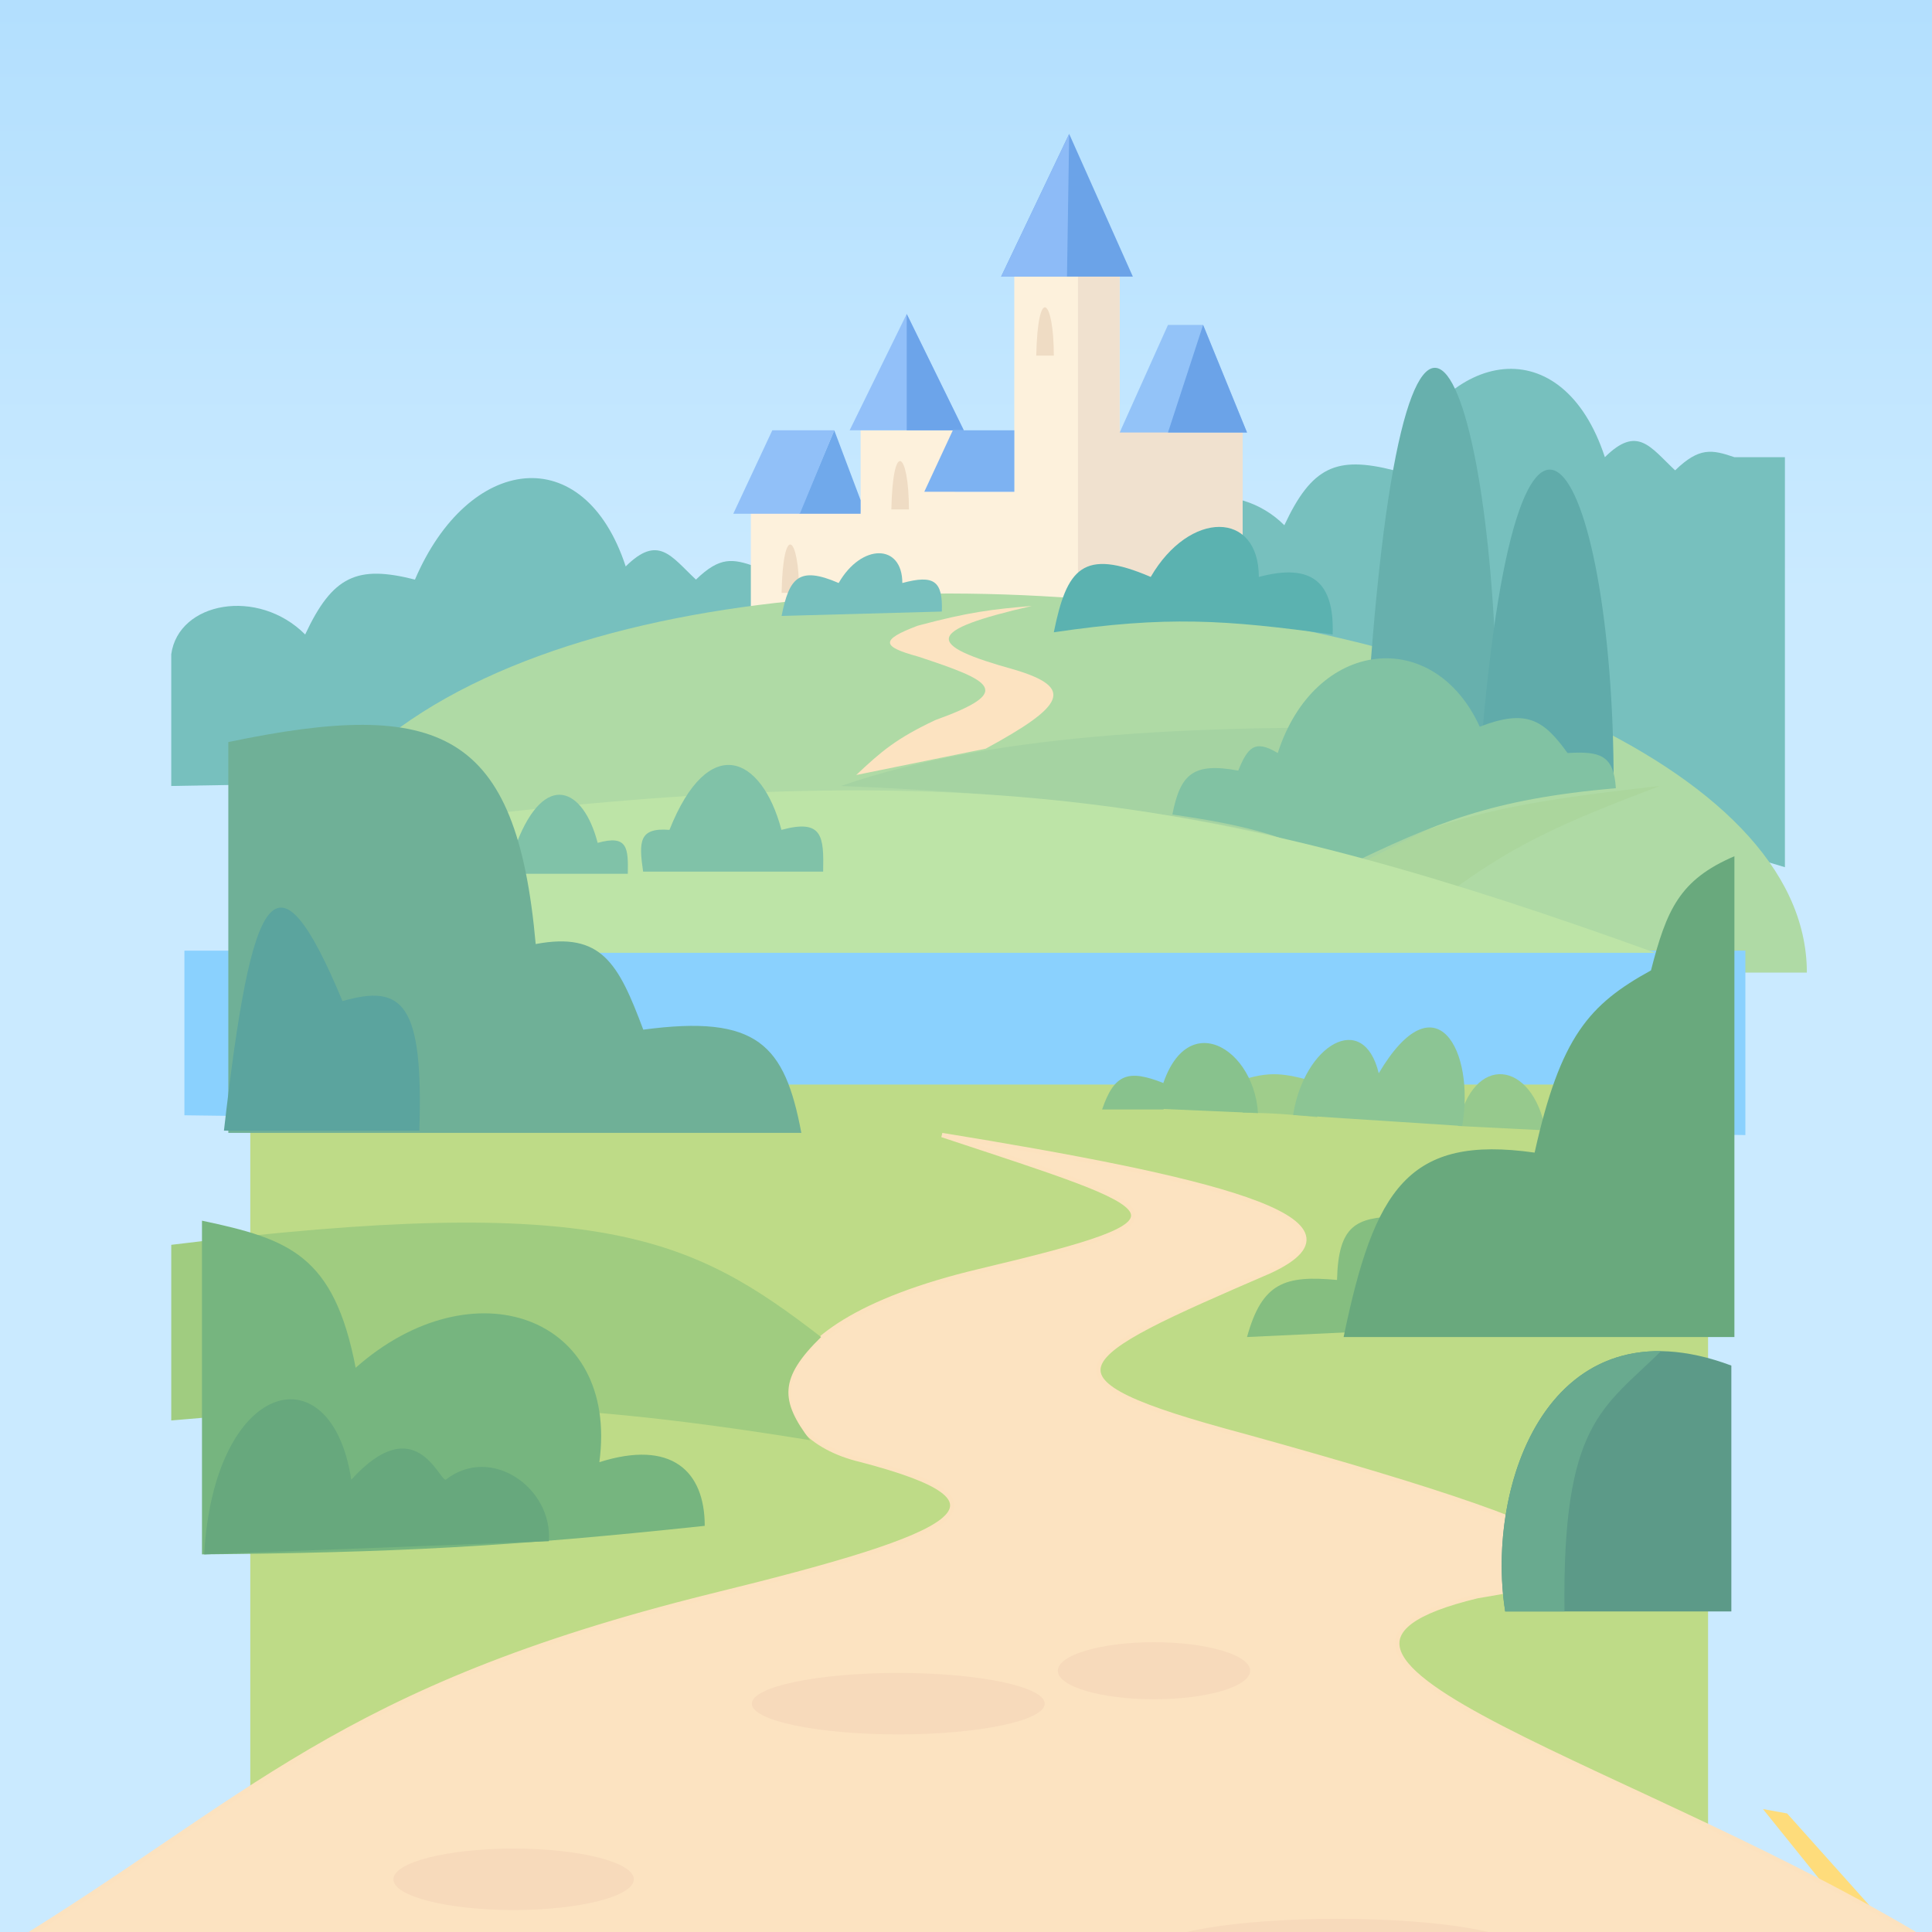
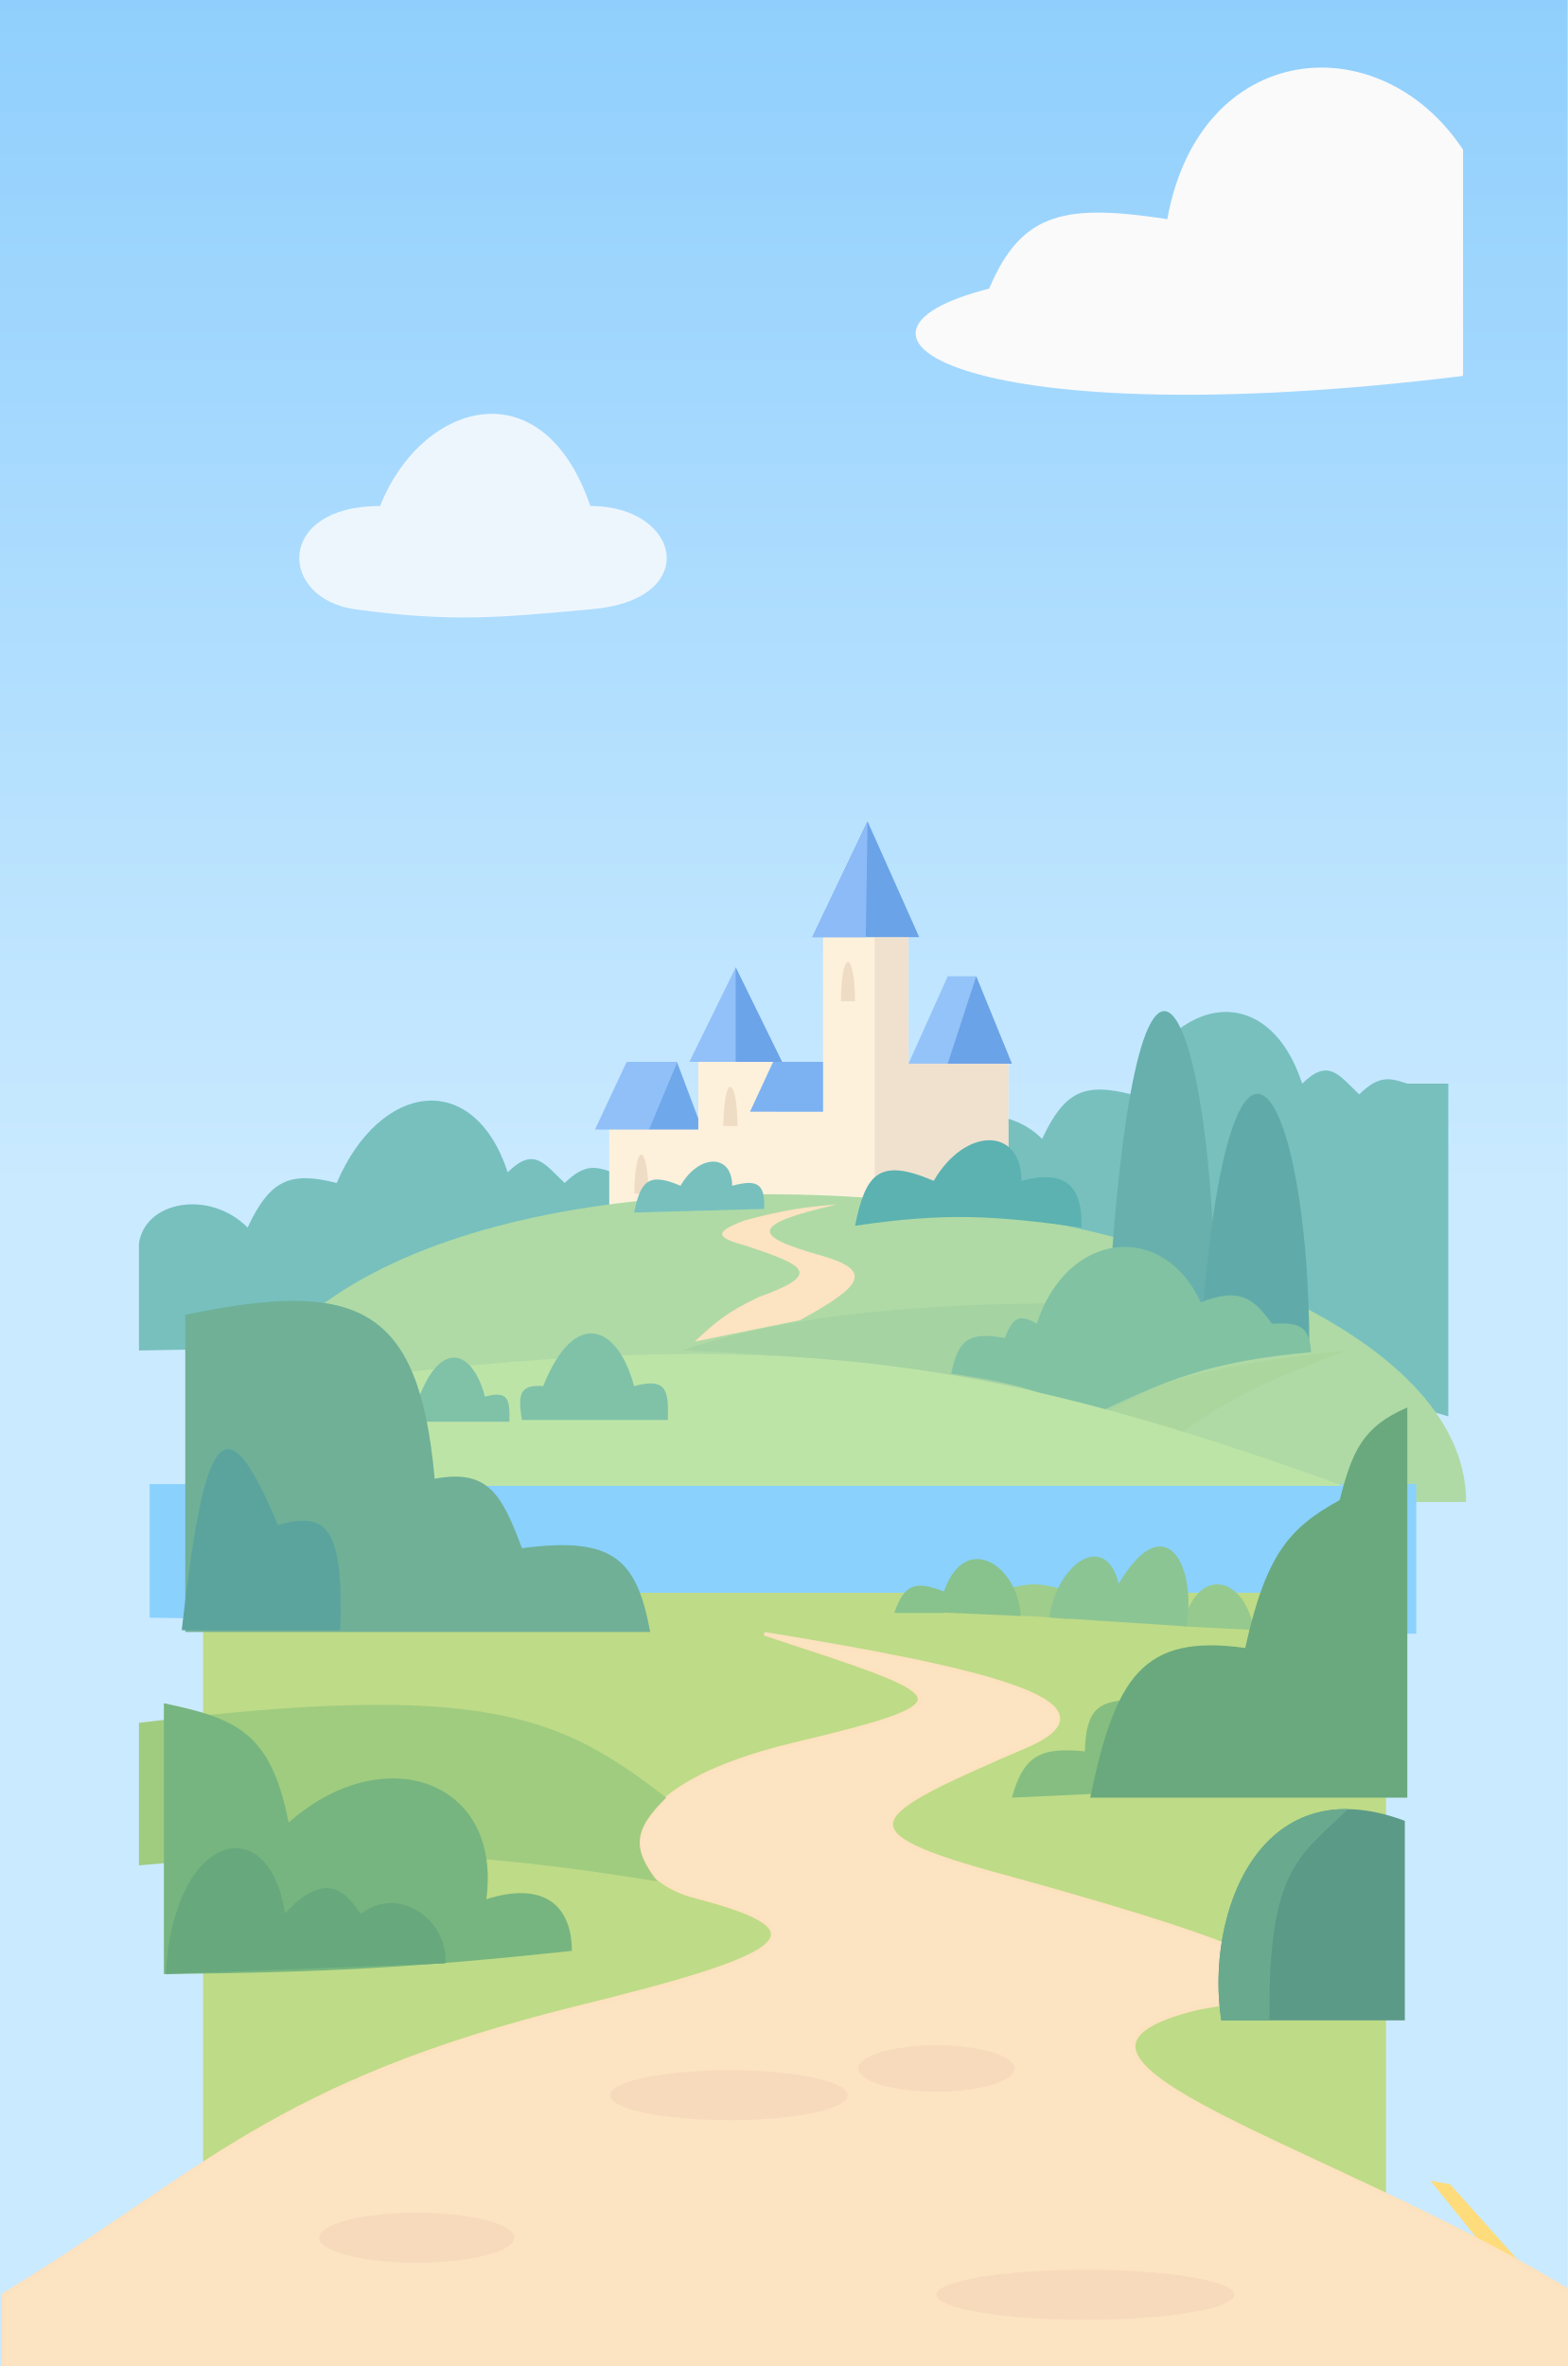
- <svg xmlns="http://www.w3.org/2000/svg" viewBox="0 200 440 440" fill="none" class="bg" preserveAspectRatio="xMidYMax meet">
+ <svg xmlns="http://www.w3.org/2000/svg" viewBox="0 0 440 664" fill="none" class="bg" preserveAspectRatio="xMidYMax slice">
  <g clip-path="url(#clip0_254_234)">
    <rect width="440" height="956" fill="url(#paint0_linear_254_234)" />
    <rect y="803" width="443" height="153" fill="#599967" />
    <path d="M327.637 61.5C299.475 57.237 286.794 59.122 277.637 81C225.626 94.17 272.637 122.5 410.637 105.5V42C387.137 6.5 336.655 11.317 327.637 61.5Z" fill="#FAFAFA" />
    <path d="M69.5 344.5C58.762 333.744 40.662 337.043 39 349V379L183.5 376.5V329H172C166.896 327.261 164.01 326.656 158.5 332C152.826 326.689 149.934 321.634 142.5 329C133 300 106.684 303.533 94.5 332C81.359 328.653 75.754 331.111 69.5 344.5Z" fill="#77C0BE" />
    <path d="M292.5 319.62C281.762 308.863 263.662 312.163 262 324.12V354.12L406.5 397.5V304.12H395C389.896 302.381 387.01 301.775 381.5 307.12C375.826 301.809 372.934 296.754 365.5 304.12C356 275.12 329.684 278.652 317.5 307.12C304.359 303.773 298.754 306.231 292.5 319.62Z" fill="#77C0BE" />
    <path d="M171 344V316.5H196V298H217.5V312H231V263H255V298H283V337.5L171 344Z" fill="#FDF1DC" />
    <path d="M283 298V346H245.5V263H255V298H283Z" fill="#F0E1CF" />
    <path d="M228 263L243.5 230.5L258 263H228Z" fill="#6BA3E8" />
    <path d="M228 263L243.5 230.5L243 263H228Z" fill="#8DBBF7" />
    <path d="M206.5 271.5L193.5 298H219.5L206.5 271.5Z" fill="#92C0F9" />
    <path d="M219.5 298L206.5 271.5V298H219.5Z" fill="#6CA4EA" />
    <path d="M190 298L182 317H196V313.919L190 298Z" fill="#70A9EB" />
    <path d="M175.886 298H190L182.159 317H167L175.886 298Z" fill="#91C0F8" />
    <path d="M217 298H231V312H210.5L217 298Z" fill="#7DB2F2" />
    <path d="M266 274H274L284 298.5H266.65H255L266 274Z" fill="#93C3F8" />
    <path d="M284 298.5L274 274L266 298.5H284Z" fill="#6BA3E8" />
    <path d="M236 281C236.342 264.711 240 268 240 281H236Z" fill="#EFDCC4" />
    <path d="M203 316.018C203.342 299.729 207 303.018 207 316.018H203Z" fill="#EFDCC4" />
    <path d="M178 335.018C178.342 318.729 182 322.018 182 335.018H178Z" fill="#EFDCC4" />
    <path d="M60 421.5C63.282 288.322 411.5 326 411.5 421.5H60Z" fill="#AFDAA5" />
    <path d="M397.5 416.5H42V454L397.5 458.5V416.5Z" fill="#8AD1FE" />
    <path d="M389 447H57V637H389V447Z" fill="#BEDB87" />
    <path d="M432.5 650.5L401.5 612L407 613L432.5 641.5V650.5Z" fill="#FEDC7B" />
    <path d="M289.193 489.5C315.076 477.5 273.659 468.13 214.532 458.5C267.031 475.877 274.758 477.209 222.993 489.5C168.242 502.5 172.721 527 196.115 532.5C233.141 542.197 220.024 549.253 161.771 563.5C76.754 584.642 57.421 609.616 1 644V799.5H442V644C375.302 602.5 277.243 577.754 336.479 563.5C370.252 557.956 376.607 552.839 283.22 527C233.917 513.808 242.903 509.5 289.193 489.5Z" fill="#FCE3C1" stroke="#FCE2BF" />
    <path d="M440 664H25L0 664.5V955.5L440 955V664Z" fill="#F9DBBC" />
    <ellipse cx="116.974" cy="628" rx="27.376" ry="7" fill="#F7DABB" />
    <ellipse cx="304.623" cy="644" rx="41.81" ry="7" fill="#F7DABB" />
    <ellipse cx="204.576" cy="588" rx="33.349" ry="7" fill="#F7DABB" />
    <ellipse cx="262.813" cy="580.5" rx="21.901" ry="6.5" fill="#F7DABB" />
    <path d="M394.302 511C352.802 495.5 338.244 538.228 342.802 567H394.302V511Z" fill="#5C9A88" />
    <path d="M342.802 567H356.302C355.763 524.074 365.042 520.759 378.302 507.714C349.07 507.296 338.888 542.293 342.802 567Z" fill="#69AA8F" />
    <path d="M300 446.433C293.659 444.908 290.211 443.57 283 445.933V453.433C289.5 453.433 293.361 453.775 300 454.433V446.433Z" fill="#9FCD8B" />
    <path d="M332 456.433C335.455 439.698 349 441.433 352 457.433L332 456.433Z" fill="#96C98D" />
    <path d="M318 477C308.907 477.365 304.796 478.94 304.5 491.5C292.686 490.411 287.437 492.022 284 504.5L316 503L318 477Z" fill="#85BE80" />
    <path d="M395 504.5H306C312.998 470.724 320.734 458.424 349.5 462.5C355.381 435.988 361.975 428.731 376 421C379.547 407.241 382.453 400.383 395 395V504.5Z" fill="#69A97D" />
    <path d="M265 446.673C256.989 443.493 253.775 444.506 251 452.673H265V446.673Z" fill="#88C28D" />
    <path d="M263.5 452.5C267.659 427.947 285.5 437.5 286.5 453.5L263.5 452.5Z" fill="#88C28D" />
    <path d="M333 456.433L294.5 453.933C297 437.933 310.5 429.933 314 444.433C327.028 422.466 336 439.433 333 456.433Z" fill="#8CC594" />
    <path d="M39 483.5C136.828 471.453 157.684 481.893 187 504.5C177.398 513.866 177.664 518.993 184.5 528C130.07 519.173 98.294 518.231 39 523.5V483.5Z" fill="#A0CC80" />
    <path d="M136.5 533C141 499.5 107.591 487.958 81 511.5C76.035 485.679 65.738 482.2 46 478V554C89.692 553.563 114.653 552.381 160.5 547.5C160.5 535 152.888 527.8 136.5 533Z" fill="#76B57F" />
    <path d="M101.5 537C99.9 537 94.5 521 80 537C75.5 507.5 48.767 513.946 46.5 554L125 551C125.893 538.931 111.894 528.912 101.5 537Z" fill="#67A87D" />
    <path d="M326.5 406L304 397.5C330.48 385.057 347.353 382.451 378 379C355.856 387.441 343.735 392.477 326.5 406Z" fill="#ABD69D" />
    <path d="M224.5 370.5L195 376.5C200.701 371.123 204.116 368.19 213 364C231 357.5 226.162 355.146 209 349.5C200.884 347.279 200.289 345.781 209 342.5C220.688 339.373 225.966 338.756 235 338C210.515 343.639 210.483 346.813 231 352.5C244.852 356.632 242.422 360.75 224.5 370.5Z" fill="#FCE3C1" />
    <path d="M331 366C275.596 364.858 227.692 366.526 191.5 379C233.905 380.695 277.01 385.044 311 396L331 386V366Z" fill="#A5D3A2" />
    <path d="M311 368.5C319 231 341 283 341 368.5H311Z" fill="#67B0AD" />
    <path d="M336.5 381C344.5 262.539 367.5 304.839 367.5 378.5C356.5 378.5 350.357 378.934 336.5 381Z" fill="#60ABAA" />
    <path d="M368 379.5C339.504 382.023 327.188 387.289 306 397.5C293.653 390.587 284.924 388.097 267 385.5C268.812 376.334 271.665 373.576 282 375.5C284.156 370.244 285.739 368.319 291 371.5C299.423 345.358 326.5 342.5 337 365.5C347.623 361.409 351.5 363.866 357 371.5C364.354 371.06 367.529 371.918 368 379.5Z" fill="#81C2A3" />
    <path d="M113 385.183C223.81 372.822 280.848 382.24 377 417H113V385.183Z" fill="#BDE4A7" />
    <path d="M146.466 398.5H187.466C187.629 390.548 187.409 386.432 177.966 389C173.466 372 161.326 366.743 152.466 389C145.481 388.433 145.478 391.721 146.466 398.5Z" fill="#80C2A8" />
    <path d="M113.337 399H142.979C143.097 393.106 142.939 390.056 136.111 391.959C132.857 379.36 124.081 375.463 117.675 391.959C112.625 391.539 112.623 393.976 113.337 399Z" fill="#80C2A8" />
    <path d="M146.5 434.5C172.551 431.006 178.725 437.96 182.5 458H52V369C100.356 358.89 117.646 366.347 122 415C137.013 412.175 140.841 419.389 146.5 434.5Z" fill="#6FB097" />
    <path d="M95.5 457.5H51C57.279 402.773 62.679 391.183 78 428C91.83 423.986 96.449 428.677 95.5 457.5Z" fill="#5BA49E" />
    <path d="M178 340.276L214.5 339.276C214.74 332.258 212.703 330.839 205.5 332.776C205.5 323.776 196.212 323.706 191 332.776C181.891 328.826 179.728 331.633 178 340.276Z" fill="#77C0BE" />
    <path d="M240 344C265.649 340.207 279.086 341.146 303.5 344.5C303.907 332.702 298.918 328.134 286.689 331.392C286.689 316.262 270.92 316.144 262.071 331.392C246.606 324.751 242.934 329.469 240 344Z" fill="#5BB2B0" />
    <path d="M165.691 142C152.191 102.5 118.155 112.936 106.691 142C77.192 142 78.192 168 99.691 171C126.301 174.659 140.455 173.361 165.691 171C197.191 168.5 191.192 142 165.691 142Z" fill="#EEF6FD" />
  </g>
  <defs>
    <linearGradient id="paint0_linear_254_234" x1="220" y1="0" x2="220" y2="956" gradientUnits="userSpaceOnUse">
      <stop stop-color="#90CFFD" />
      <stop offset="0.351" stop-color="#CAEAFF" />
    </linearGradient>
    <clipPath id="clip0_254_234">
      <rect width="440" height="956" fill="white" />
    </clipPath>
  </defs>
</svg>
